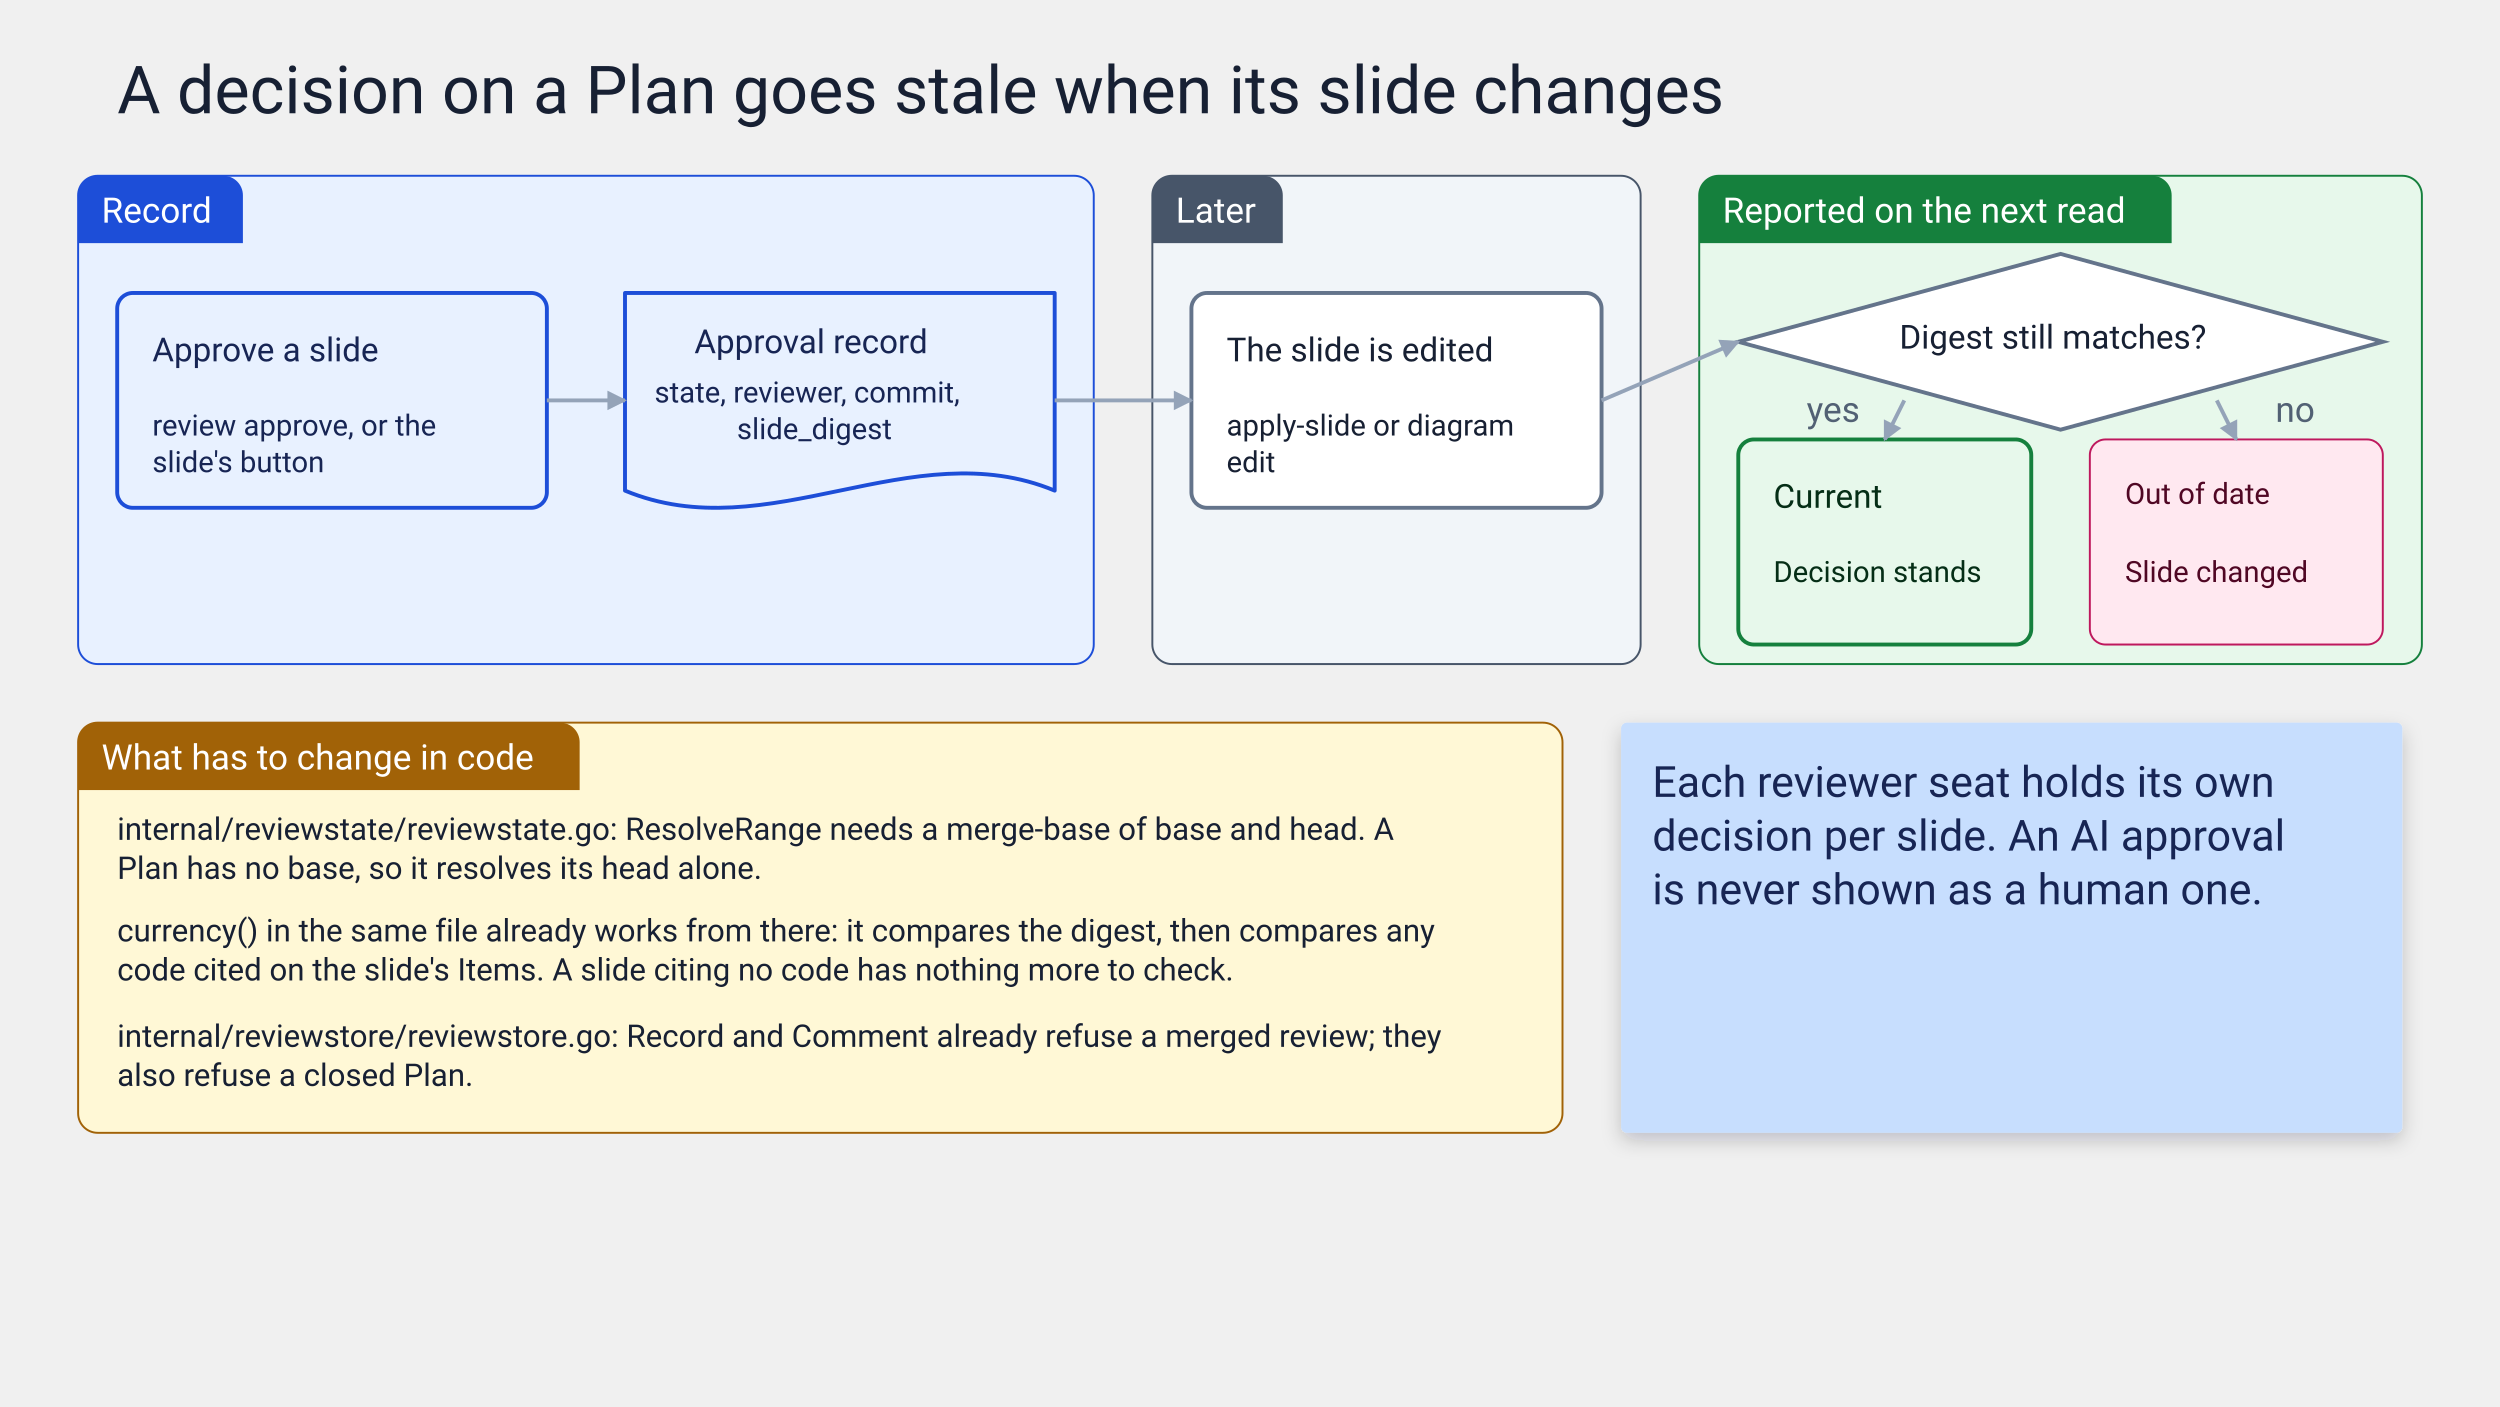
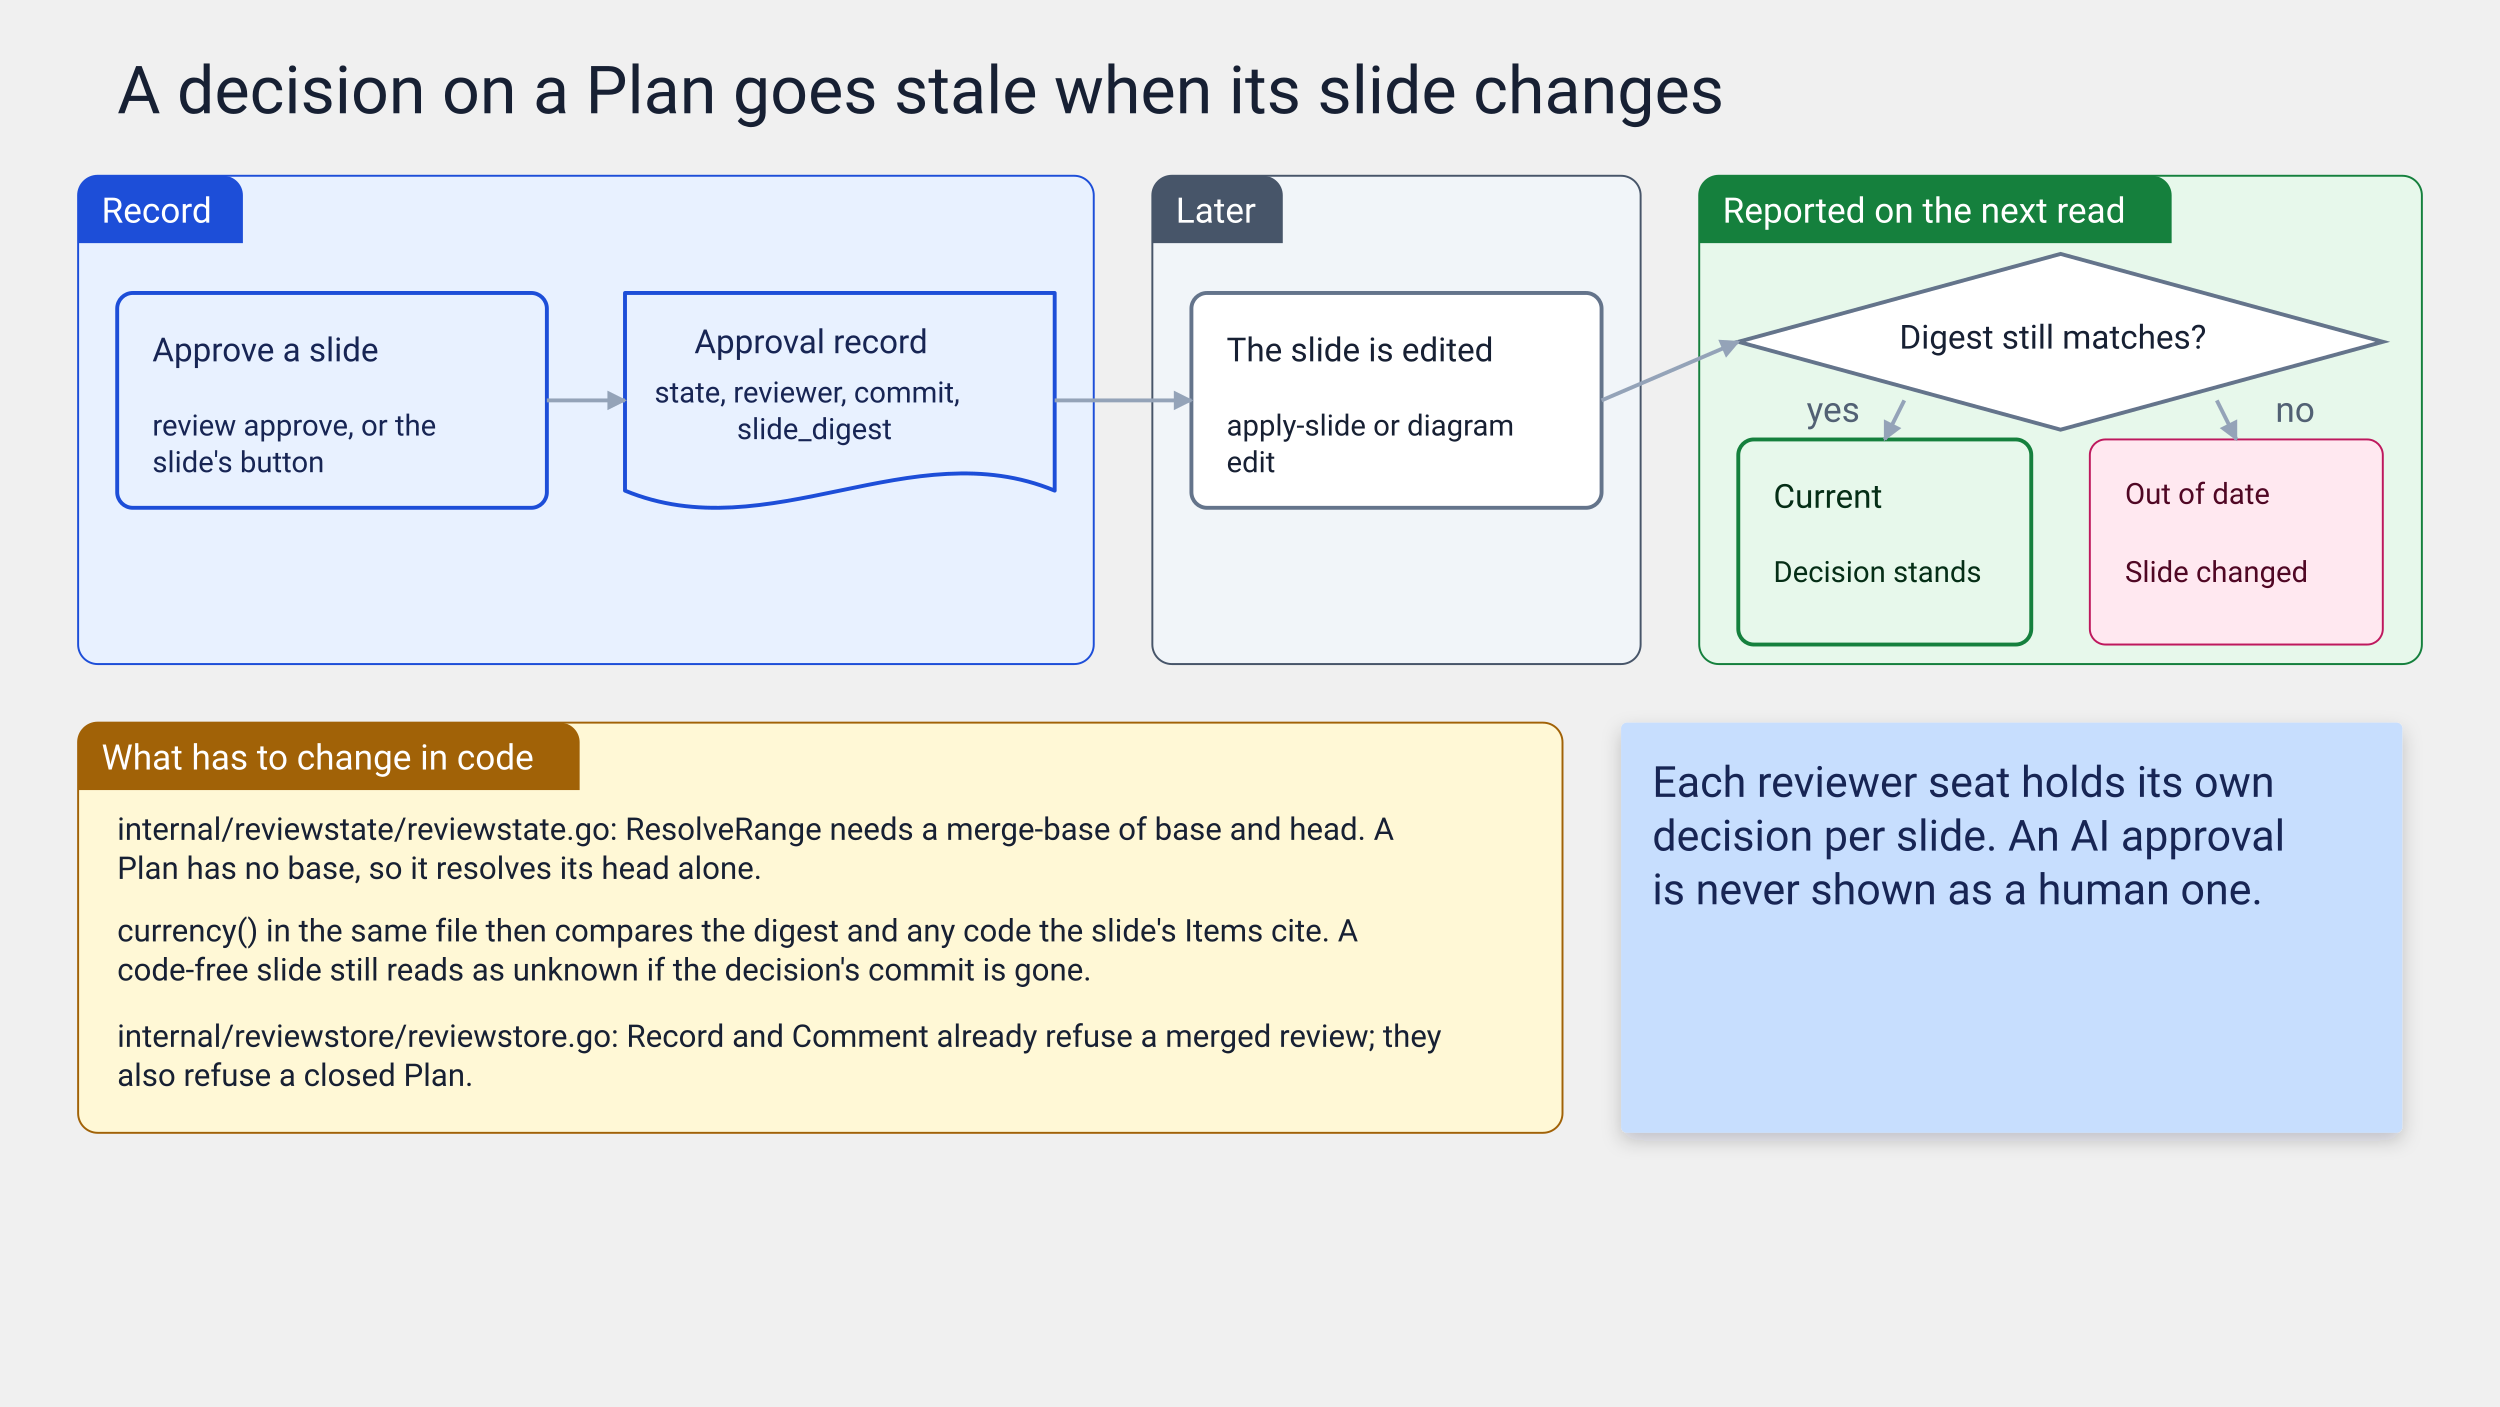
<svg xmlns="http://www.w3.org/2000/svg" viewBox="0 0 1280 720" role="img" aria-labelledby="diagram-title" data-renderer="change-saga-diagram/2" aria-describedby="diagram-desc">
  <defs>
    <style>@font-face{font-family:"Change Saga Diagram";src:url("/_diagram/fonts/go-regular.ttf") format("truetype")}text{font-family:"Change Saga Diagram",system-ui,-apple-system,"Segoe UI",Roboto,Helvetica,Arial,sans-serif;font-weight:400}:root{color-scheme:light dark;--diagram-blue-accent:#1d4ed8;--diagram-blue-ink:#172554;--diagram-blue-sticky:#c7defe;--diagram-blue-tint:#e8f1ff;--diagram-gray-accent:#475569;--diagram-gray-tint:#f1f5f9;--diagram-green-accent:#15803d;--diagram-green-ink:#052e16;--diagram-green-tint:#e7f8eb;--diagram-normal-fill:#ffffff;--diagram-normal-ink:#172033;--diagram-normal-stroke:#64748b;--diagram-on-accent:#ffffff;--diagram-pink-accent:#be185d;--diagram-pink-ink:#500724;--diagram-pink-tint:#ffe8f0;--diagram-secondary-ink:#526174;--diagram-secondary-stroke:#94a3b8;--diagram-shadow:#0f172a;--diagram-title-ink:#172033;--diagram-yellow-accent:#a16207;--diagram-yellow-tint:#fff8d6;}@media (prefers-color-scheme:dark){:root{--diagram-blue-accent:#58a6ff;--diagram-blue-ink:#cae8ff;--diagram-blue-sticky:#15315e;--diagram-blue-tint:#121d2f;--diagram-gray-accent:#9198a1;--diagram-gray-tint:#1c2128;--diagram-green-accent:#56d364;--diagram-green-ink:#d2f8d9;--diagram-green-tint:#12261e;--diagram-normal-fill:#161b22;--diagram-normal-ink:#e6edf3;--diagram-normal-stroke:#6e7681;--diagram-on-accent:#0d1117;--diagram-pink-accent:#f778ba;--diagram-pink-ink:#ffd6e8;--diagram-pink-tint:#2f1420;--diagram-secondary-ink:#9198a1;--diagram-secondary-stroke:#6e7681;--diagram-shadow:#010409;--diagram-title-ink:#e6edf3;--diagram-yellow-accent:#e3b341;--diagram-yellow-tint:#2b2508;}}</style>
    <marker id="diagram-head-f1" viewBox="0 0 10 10" refX="9" refY="5" markerWidth="10" markerHeight="10" markerUnits="userSpaceOnUse" orient="auto">
      <path d="M0 0L10 5L0 10Z" fill="#94a3b8" style="fill:var(--diagram-secondary-stroke,#94a3b8)" />
    </marker>
    <marker id="diagram-head-f2" viewBox="0 0 10 10" refX="9" refY="5" markerWidth="10" markerHeight="10" markerUnits="userSpaceOnUse" orient="auto">
      <path d="M0 0L10 5L0 10Z" fill="#94a3b8" style="fill:var(--diagram-secondary-stroke,#94a3b8)" />
    </marker>
    <marker id="diagram-head-f3" viewBox="0 0 10 10" refX="9" refY="5" markerWidth="10" markerHeight="10" markerUnits="userSpaceOnUse" orient="auto">
      <path d="M0 0L10 5L0 10Z" fill="#94a3b8" style="fill:var(--diagram-secondary-stroke,#94a3b8)" />
    </marker>
    <marker id="diagram-head-f4" viewBox="0 0 10 10" refX="9" refY="5" markerWidth="10" markerHeight="10" markerUnits="userSpaceOnUse" orient="auto">
      <path d="M0 0L10 5L0 10Z" fill="#94a3b8" style="fill:var(--diagram-secondary-stroke,#94a3b8)" />
    </marker>
    <marker id="diagram-head-f5" viewBox="0 0 10 10" refX="9" refY="5" markerWidth="10" markerHeight="10" markerUnits="userSpaceOnUse" orient="auto">
      <path d="M0 0L10 5L0 10Z" fill="#94a3b8" style="fill:var(--diagram-secondary-stroke,#94a3b8)" />
    </marker>
    <filter id="diagram-shadow" x="-20%" y="-20%" width="140%" height="150%" color-interpolation-filters="sRGB">
      <feDropShadow dx="0" dy="4" stdDeviation="5" flood-color="#0f172a" flood-opacity="0.2" style="flood-color:var(--diagram-shadow,#0f172a)" />
    </filter>
  </defs>
  <g id="title" data-diagram-kind="text" transform="translate(60 24)" aria-hidden="true">
    <text x="0" y="34" font-size="34" fill="#172033" xml:space="preserve" style="fill:var(--diagram-title-ink,#172033)">
      <tspan x="0" y="34">A decision on a Plan goes stale when its slide changes</tspan>
    </text>
  </g>
  <g id="g-rec" data-diagram-kind="group" transform="translate(40 90)" role="group" aria-label="Record">
    <rect width="520" height="250" rx="10" fill="#e8f1ff" stroke="#1d4ed8" stroke-width="1" style="fill:var(--diagram-blue-tint,#e8f1ff);stroke:var(--diagram-blue-accent,#1d4ed8)" />
    <path d="M0 34.5V10A10 10 0 0 1 10 0H74.369A10 10 0 0 1 84.369 10V34.5Z" fill="#1d4ed8" style="fill:var(--diagram-blue-accent,#1d4ed8)" />
    <text x="12" y="24" font-size="18" fill="#ffffff" xml:space="preserve" style="fill:var(--diagram-on-accent,#ffffff)">
      <tspan x="12" y="24">Record</tspan>
    </text>
    <g id="dec" data-diagram-kind="node" transform="translate(20 60)" role="group" aria-label="Approve a slide">
      <rect width="220" height="110" rx="8" fill="#e8f1ff" stroke="#1d4ed8" stroke-width="2" style="fill:var(--diagram-blue-tint,#e8f1ff);stroke:var(--diagram-blue-accent,#1d4ed8)" />
      <text x="18" y="35" font-size="17" fill="#172554" xml:space="preserve" style="fill:var(--diagram-blue-ink,#172554)">
        <tspan x="18" y="35">Approve a slide</tspan>
      </text>
      <text x="18" y="73" font-size="15" fill="#172554" xml:space="preserve" style="fill:var(--diagram-blue-ink,#172554)">
        <tspan x="18" y="73">review approve, or the</tspan>
        <tspan x="18" y="91.75">slide's button</tspan>
      </text>
    </g>
    <g id="appr2" data-diagram-kind="node" transform="translate(280 60)" role="group" aria-label="Approval record">
      <path d="M0 0H220V101.2C146.667 70.719 73.333 131.681 0 101.2Z" stroke-linejoin="round" fill="#e8f1ff" stroke="#1d4ed8" stroke-width="2" style="fill:var(--diagram-blue-tint,#e8f1ff);stroke:var(--diagram-blue-accent,#1d4ed8)" />
      <text x="110" y="30.825" font-size="17" fill="#172554" xml:space="preserve" text-anchor="middle" style="fill:var(--diagram-blue-ink,#172554)">
        <tspan x="110" y="30.825">Approval record</tspan>
      </text>
      <text x="110" y="56.075" font-size="15" fill="#172554" xml:space="preserve" text-anchor="middle" style="fill:var(--diagram-blue-ink,#172554)">
        <tspan x="110" y="56.075">state, reviewer, commit,</tspan>
        <tspan x="110" y="74.825">slide_digest</tspan>
      </text>
    </g>
  </g>
  <g id="g-chg" data-diagram-kind="group" transform="translate(590 90)" role="group" aria-label="Later">
    <rect width="250" height="250" rx="10" fill="#f1f5f9" stroke="#475569" stroke-width="1" style="fill:var(--diagram-gray-tint,#f1f5f9);stroke:var(--diagram-gray-accent,#475569)" />
    <path d="M0 34.5V10A10 10 0 0 1 10 0H56.786A10 10 0 0 1 66.786 10V34.5Z" fill="#475569" style="fill:var(--diagram-gray-accent,#475569)" />
    <text x="12" y="24" font-size="18" fill="#ffffff" xml:space="preserve" style="fill:var(--diagram-on-accent,#ffffff)">
      <tspan x="12" y="24">Later</tspan>
    </text>
    <g id="edit" data-diagram-kind="node" transform="translate(20 60)" role="group" aria-label="The slide is edited">
      <rect width="210" height="110" rx="8" fill="#ffffff" stroke="#64748b" stroke-width="2" style="fill:var(--diagram-normal-fill,#ffffff);stroke:var(--diagram-normal-stroke,#64748b)" />
      <text x="18" y="35" font-size="17" fill="#172033" xml:space="preserve" style="fill:var(--diagram-normal-ink,#172033)">
        <tspan x="18" y="35">The slide is edited</tspan>
      </text>
      <text x="18" y="73" font-size="15" fill="#172033" xml:space="preserve" style="fill:var(--diagram-normal-ink,#172033)">
        <tspan x="18" y="73">apply-slide or diagram</tspan>
        <tspan x="18" y="91.75">edit</tspan>
      </text>
    </g>
  </g>
  <g id="g-cur2" data-diagram-kind="group" transform="translate(870 90)" role="group" aria-label="Reported on the next read">
    <rect width="370" height="250" rx="10" fill="#e7f8eb" stroke="#15803d" stroke-width="1" style="fill:var(--diagram-green-tint,#e7f8eb);stroke:var(--diagram-green-accent,#15803d)" />
    <path d="M0 34.5V10A10 10 0 0 1 10 0H231.88A10 10 0 0 1 241.88 10V34.5Z" fill="#15803d" style="fill:var(--diagram-green-accent,#15803d)" />
    <text x="12" y="24" font-size="18" fill="#ffffff" xml:space="preserve" style="fill:var(--diagram-on-accent,#ffffff)">
      <tspan x="12" y="24">Reported on the next read</tspan>
    </text>
    <g id="q" data-diagram-kind="node" transform="translate(20 40)" role="group" aria-label="Digest still matches?">
      <path d="M165 0L330 45L165 90L0 45Z" fill="#ffffff" stroke="#64748b" stroke-width="2" style="fill:var(--diagram-normal-fill,#ffffff);stroke:var(--diagram-normal-stroke,#64748b)" />
      <text x="82.5" y="48.5" font-size="17" fill="#172033" xml:space="preserve" style="fill:var(--diagram-normal-ink,#172033)">
        <tspan x="82.5" y="48.5">Digest still matches?</tspan>
      </text>
    </g>
    <g id="cur" data-diagram-kind="node" transform="translate(20 135)" role="group" aria-label="Current">
      <rect width="150" height="105" rx="8" fill="#e7f8eb" stroke="#15803d" stroke-width="2" style="fill:var(--diagram-green-tint,#e7f8eb);stroke:var(--diagram-green-accent,#15803d)" />
      <text x="18" y="35" font-size="17" fill="#052e16" xml:space="preserve" style="fill:var(--diagram-green-ink,#052e16)">
        <tspan x="18" y="35">Current</tspan>
      </text>
      <text x="18" y="73" font-size="15" fill="#052e16" xml:space="preserve" style="fill:var(--diagram-green-ink,#052e16)">
        <tspan x="18" y="73">Decision stands</tspan>
      </text>
    </g>
    <g id="out" data-diagram-kind="node" transform="translate(200 135)" role="group" aria-label="Out of date">
      <rect width="150" height="105" rx="8" fill="#ffe8f0" stroke="#be185d" stroke-width="1" style="fill:var(--diagram-pink-tint,#ffe8f0);stroke:var(--diagram-pink-accent,#be185d)" />
      <text x="18" y="33" font-size="15" fill="#500724" xml:space="preserve" style="fill:var(--diagram-pink-ink,#500724)">
        <tspan x="18" y="33">Out of date</tspan>
      </text>
      <text x="18" y="73" font-size="15" fill="#500724" xml:space="preserve" style="fill:var(--diagram-pink-ink,#500724)">
        <tspan x="18" y="73">Slide changed</tspan>
      </text>
    </g>
  </g>
  <g id="f1" data-diagram-kind="edge" transform="translate(0 0)" role="group" aria-label="dec to appr2" data-from="dec" data-to="appr2">
    <path d="M280 205 L320 205" fill="none" stroke="#94a3b8" stroke-width="2" stroke-linejoin="round" marker-end="url(#diagram-head-f1)" style="stroke:var(--diagram-secondary-stroke,#94a3b8)" />
  </g>
  <g id="f2" data-diagram-kind="edge" transform="translate(0 0)" role="group" aria-label="appr2 to edit" data-from="appr2" data-to="edit">
    <path d="M540 205 L610 205" fill="none" stroke="#94a3b8" stroke-width="2" stroke-linejoin="round" marker-end="url(#diagram-head-f2)" style="stroke:var(--diagram-secondary-stroke,#94a3b8)" />
  </g>
  <g id="f3" data-diagram-kind="edge" transform="translate(0 0)" role="group" aria-label="edit to q" data-from="edit" data-to="q">
    <path d="M820 205 L890 175" fill="none" stroke="#94a3b8" stroke-width="2" stroke-linejoin="round" marker-end="url(#diagram-head-f3)" style="stroke:var(--diagram-secondary-stroke,#94a3b8)" />
  </g>
  <g id="f4" data-diagram-kind="edge" transform="translate(0 0)" role="group" aria-label="yes" data-from="q" data-to="cur">
    <path d="M975 205 L965 225" fill="none" stroke="#94a3b8" stroke-width="2" stroke-linejoin="round" marker-end="url(#diagram-head-f4)" style="stroke:var(--diagram-secondary-stroke,#94a3b8)" />
    <text x="925" y="216" font-size="18" fill="#526174" xml:space="preserve" style="fill:var(--diagram-secondary-ink,#526174)">
      <tspan x="925" y="216">yes</tspan>
    </text>
  </g>
  <g id="f5" data-diagram-kind="edge" transform="translate(0 0)" role="group" aria-label="no" data-from="q" data-to="out">
    <path d="M1135 205 L1145 225" fill="none" stroke="#94a3b8" stroke-width="2" stroke-linejoin="round" marker-end="url(#diagram-head-f5)" style="stroke:var(--diagram-secondary-stroke,#94a3b8)" />
    <text x="1165" y="216" font-size="18" fill="#526174" xml:space="preserve" style="fill:var(--diagram-secondary-ink,#526174)">
      <tspan x="1165" y="216">no</tspan>
    </text>
  </g>
  <g id="g-code" data-diagram-kind="group" transform="translate(40 370)" role="group" aria-label="What has to change in code">
    <rect width="760" height="210" rx="10" fill="#fff8d6" stroke="#a16207" stroke-width="1" style="fill:var(--diagram-yellow-tint,#fff8d6);stroke:var(--diagram-yellow-accent,#a16207)" />
    <path d="M0 34.5V10A10 10 0 0 1 10 0H246.781A10 10 0 0 1 256.781 10V34.5Z" fill="#a16207" style="fill:var(--diagram-yellow-accent,#a16207)" />
    <text x="12" y="24" font-size="18" fill="#ffffff" xml:space="preserve" style="fill:var(--diagram-on-accent,#ffffff)">
      <tspan x="12" y="24">What has to change in code</tspan>
    </text>
    <g id="c1" data-diagram-kind="text" transform="translate(20 44)" role="group" aria-label="internal/reviewstate/reviewstate.go: ResolveRange needs a merge-base of base and head. A Plan has no base, so it resolves its head alone.">
      <text x="0" y="16" font-size="16" fill="#172033" xml:space="preserve" style="fill:var(--diagram-normal-ink,#172033)">
        <tspan x="0" y="16">internal/reviewstate/reviewstate.go: ResolveRange needs a merge-base of base and head. A</tspan>
        <tspan x="0" y="36">Plan has no base, so it resolves its head alone.</tspan>
      </text>
    </g>
-     <g id="c2" data-diagram-kind="text" transform="translate(20 96)" role="group" aria-label="currency() in the same file already works from there: it compares the digest, then compares any code cited on the slide's Items. A slide citing no code has nothing more to check.">
+     <g id="c2" data-diagram-kind="text" transform="translate(20 96)" role="group" aria-label="currency() in the same file then compares the digest and any code the slide's Items cite. A code-free slide still reads as unknown if the decision's commit is gone.">
      <text x="0" y="16" font-size="16" fill="#172033" xml:space="preserve" style="fill:var(--diagram-normal-ink,#172033)">
-         <tspan x="0" y="16">currency() in the same file already works from there: it compares the digest, then compares any</tspan>
-         <tspan x="0" y="36">code cited on the slide's Items. A slide citing no code has nothing more to check.</tspan>
+         <tspan x="0" y="16">currency() in the same file then compares the digest and any code the slide's Items cite. A</tspan>
+         <tspan x="0" y="36">code-free slide still reads as unknown if the decision's commit is gone.</tspan>
      </text>
    </g>
    <g id="c3" data-diagram-kind="text" transform="translate(20 150)" role="group" aria-label="internal/reviewstore/reviewstore.go: Record and Comment already refuse a merged review; they also refuse a closed Plan.">
      <text x="0" y="16" font-size="16" fill="#172033" xml:space="preserve" style="fill:var(--diagram-normal-ink,#172033)">
        <tspan x="0" y="16">internal/reviewstore/reviewstore.go: Record and Comment already refuse a merged review; they</tspan>
        <tspan x="0" y="36">also refuse a closed Plan.</tspan>
      </text>
    </g>
  </g>
  <g id="seat" data-diagram-kind="sticky" transform="translate(830 370)" role="group" aria-label="Each reviewer seat holds its own decision per slide. An AI approval is never shown as a human one." data-about="appr2">
    <rect width="400" height="210" rx="3" fill="#c7defe" filter="url(#diagram-shadow)" style="fill:var(--diagram-blue-sticky,#c7defe)" />
    <text x="16" y="38" font-size="22" fill="#172554" xml:space="preserve" style="fill:var(--diagram-blue-ink,#172554)">
      <tspan x="16" y="38">Each reviewer seat holds its own</tspan>
      <tspan x="16" y="65.5">decision per slide. An AI approval</tspan>
      <tspan x="16" y="93">is never shown as a human one.</tspan>
    </text>
  </g>
</svg>
